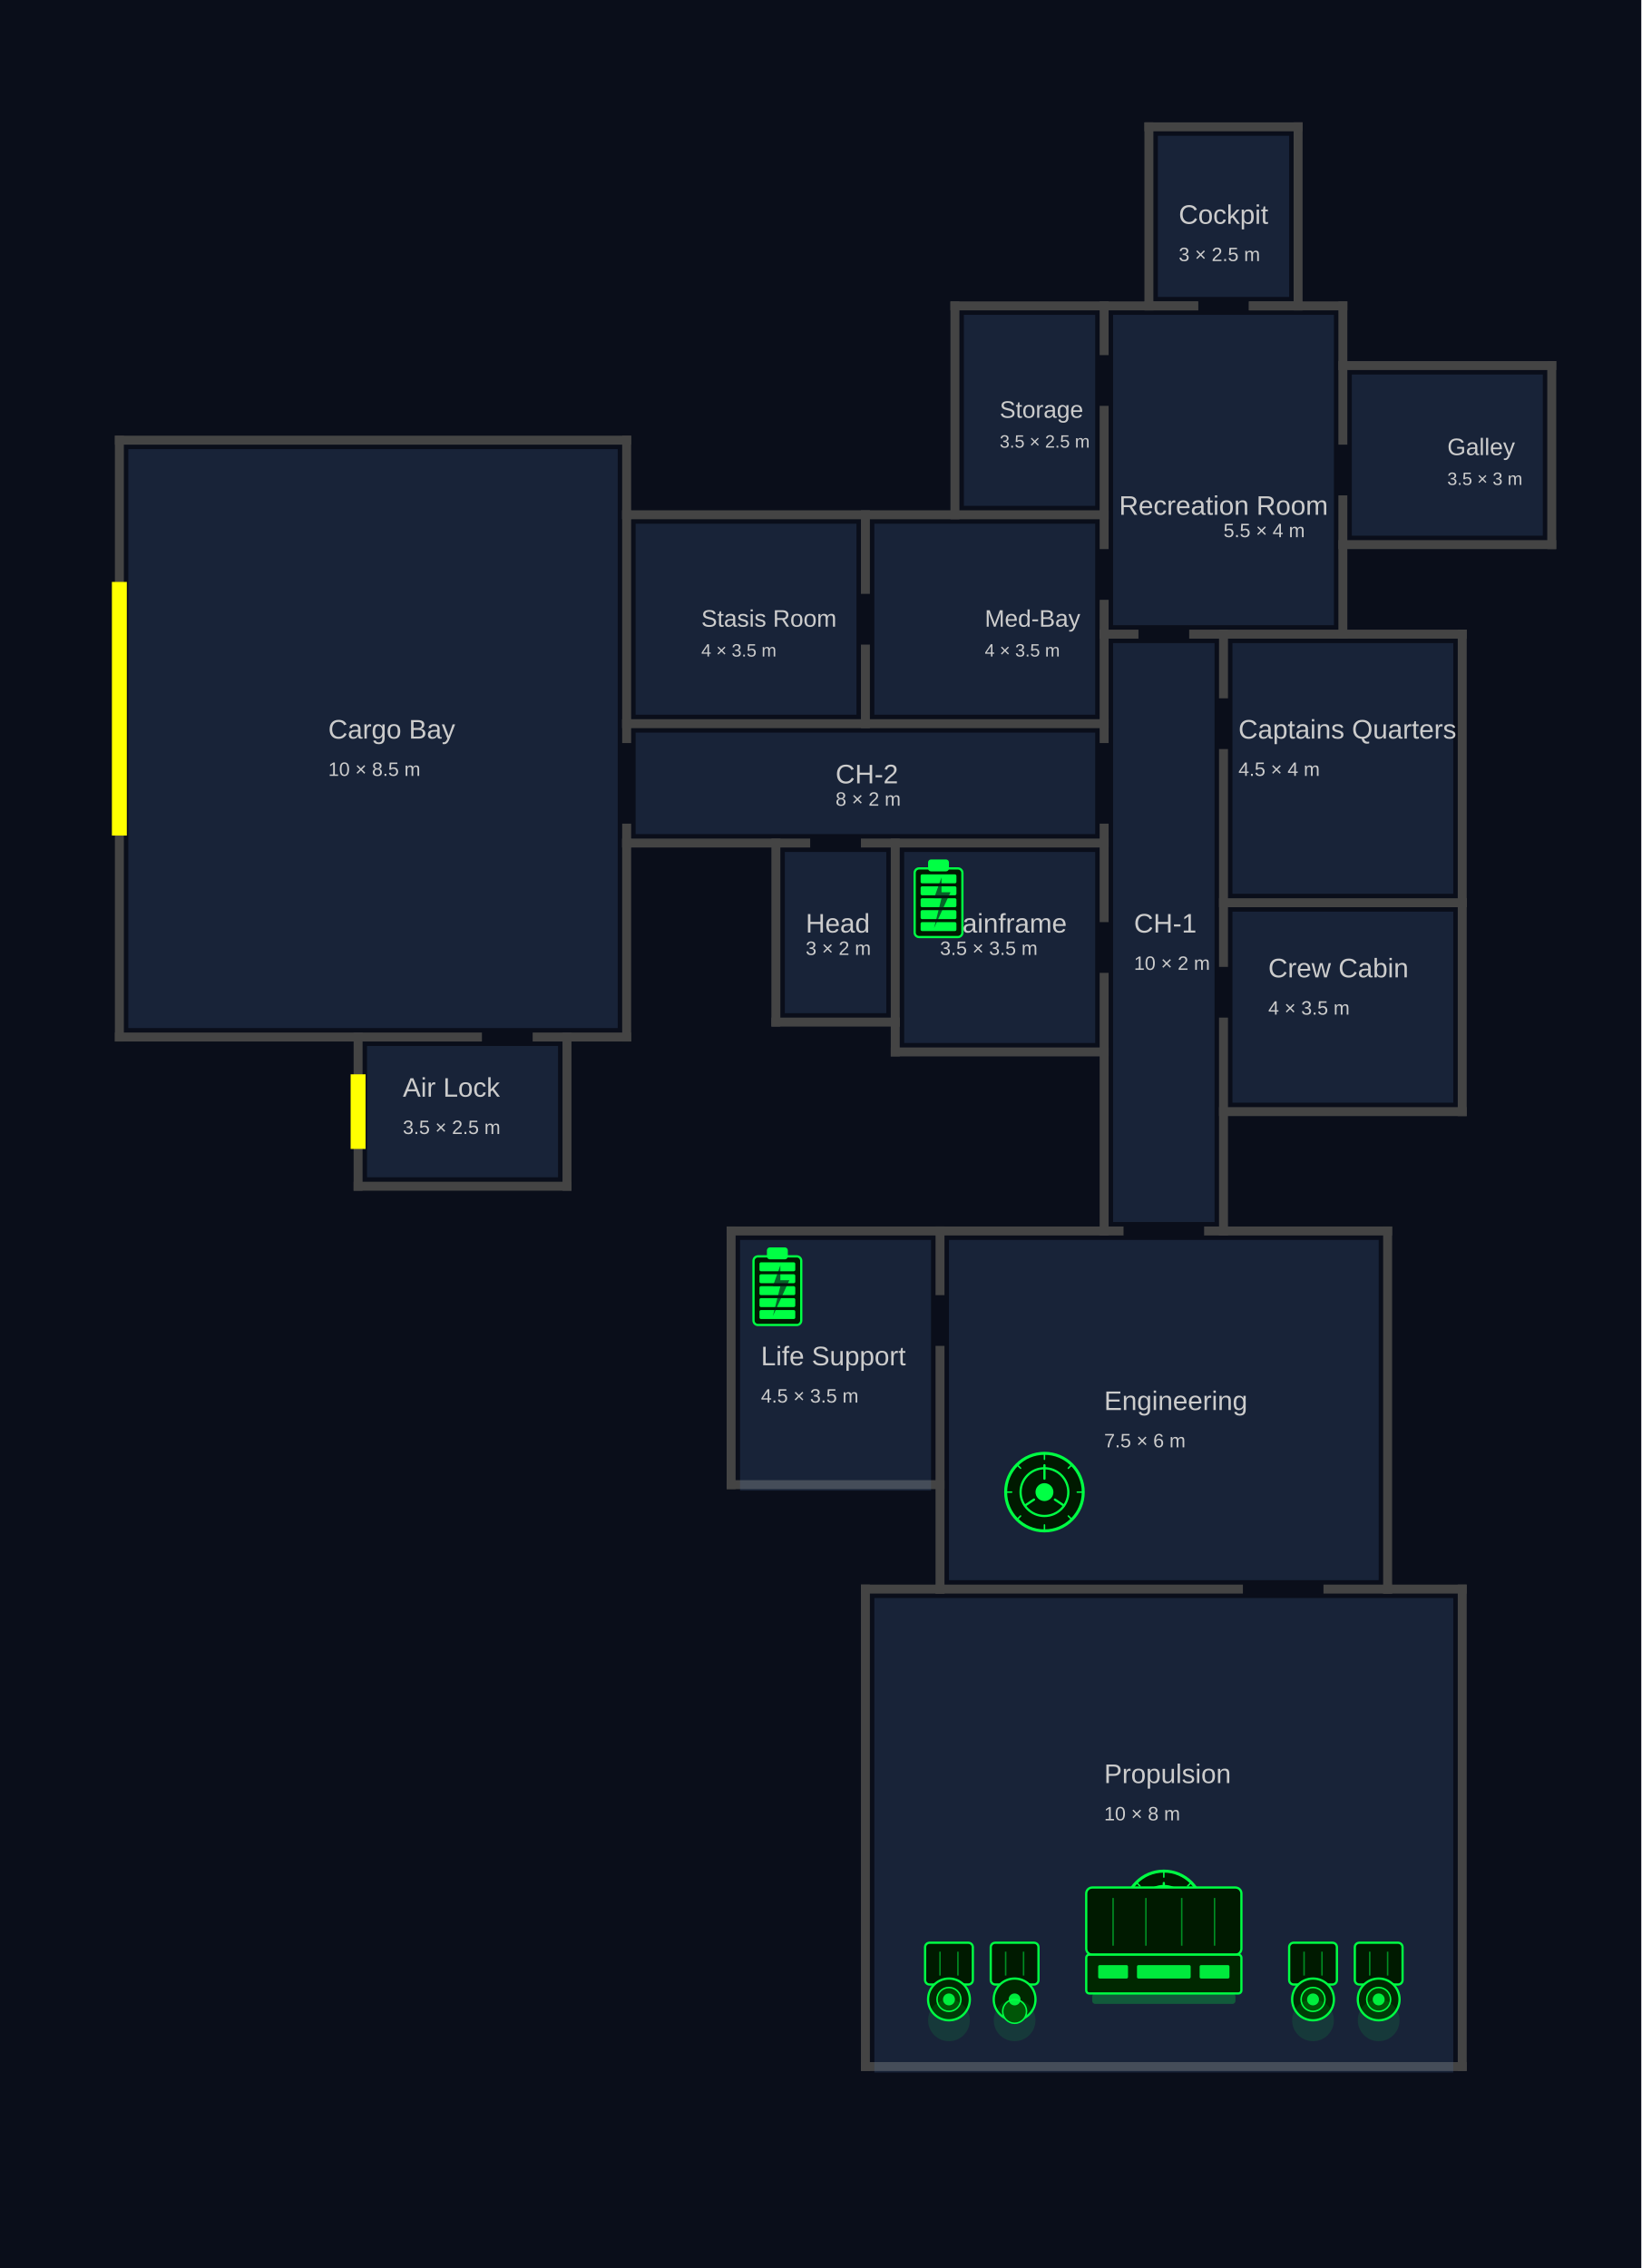
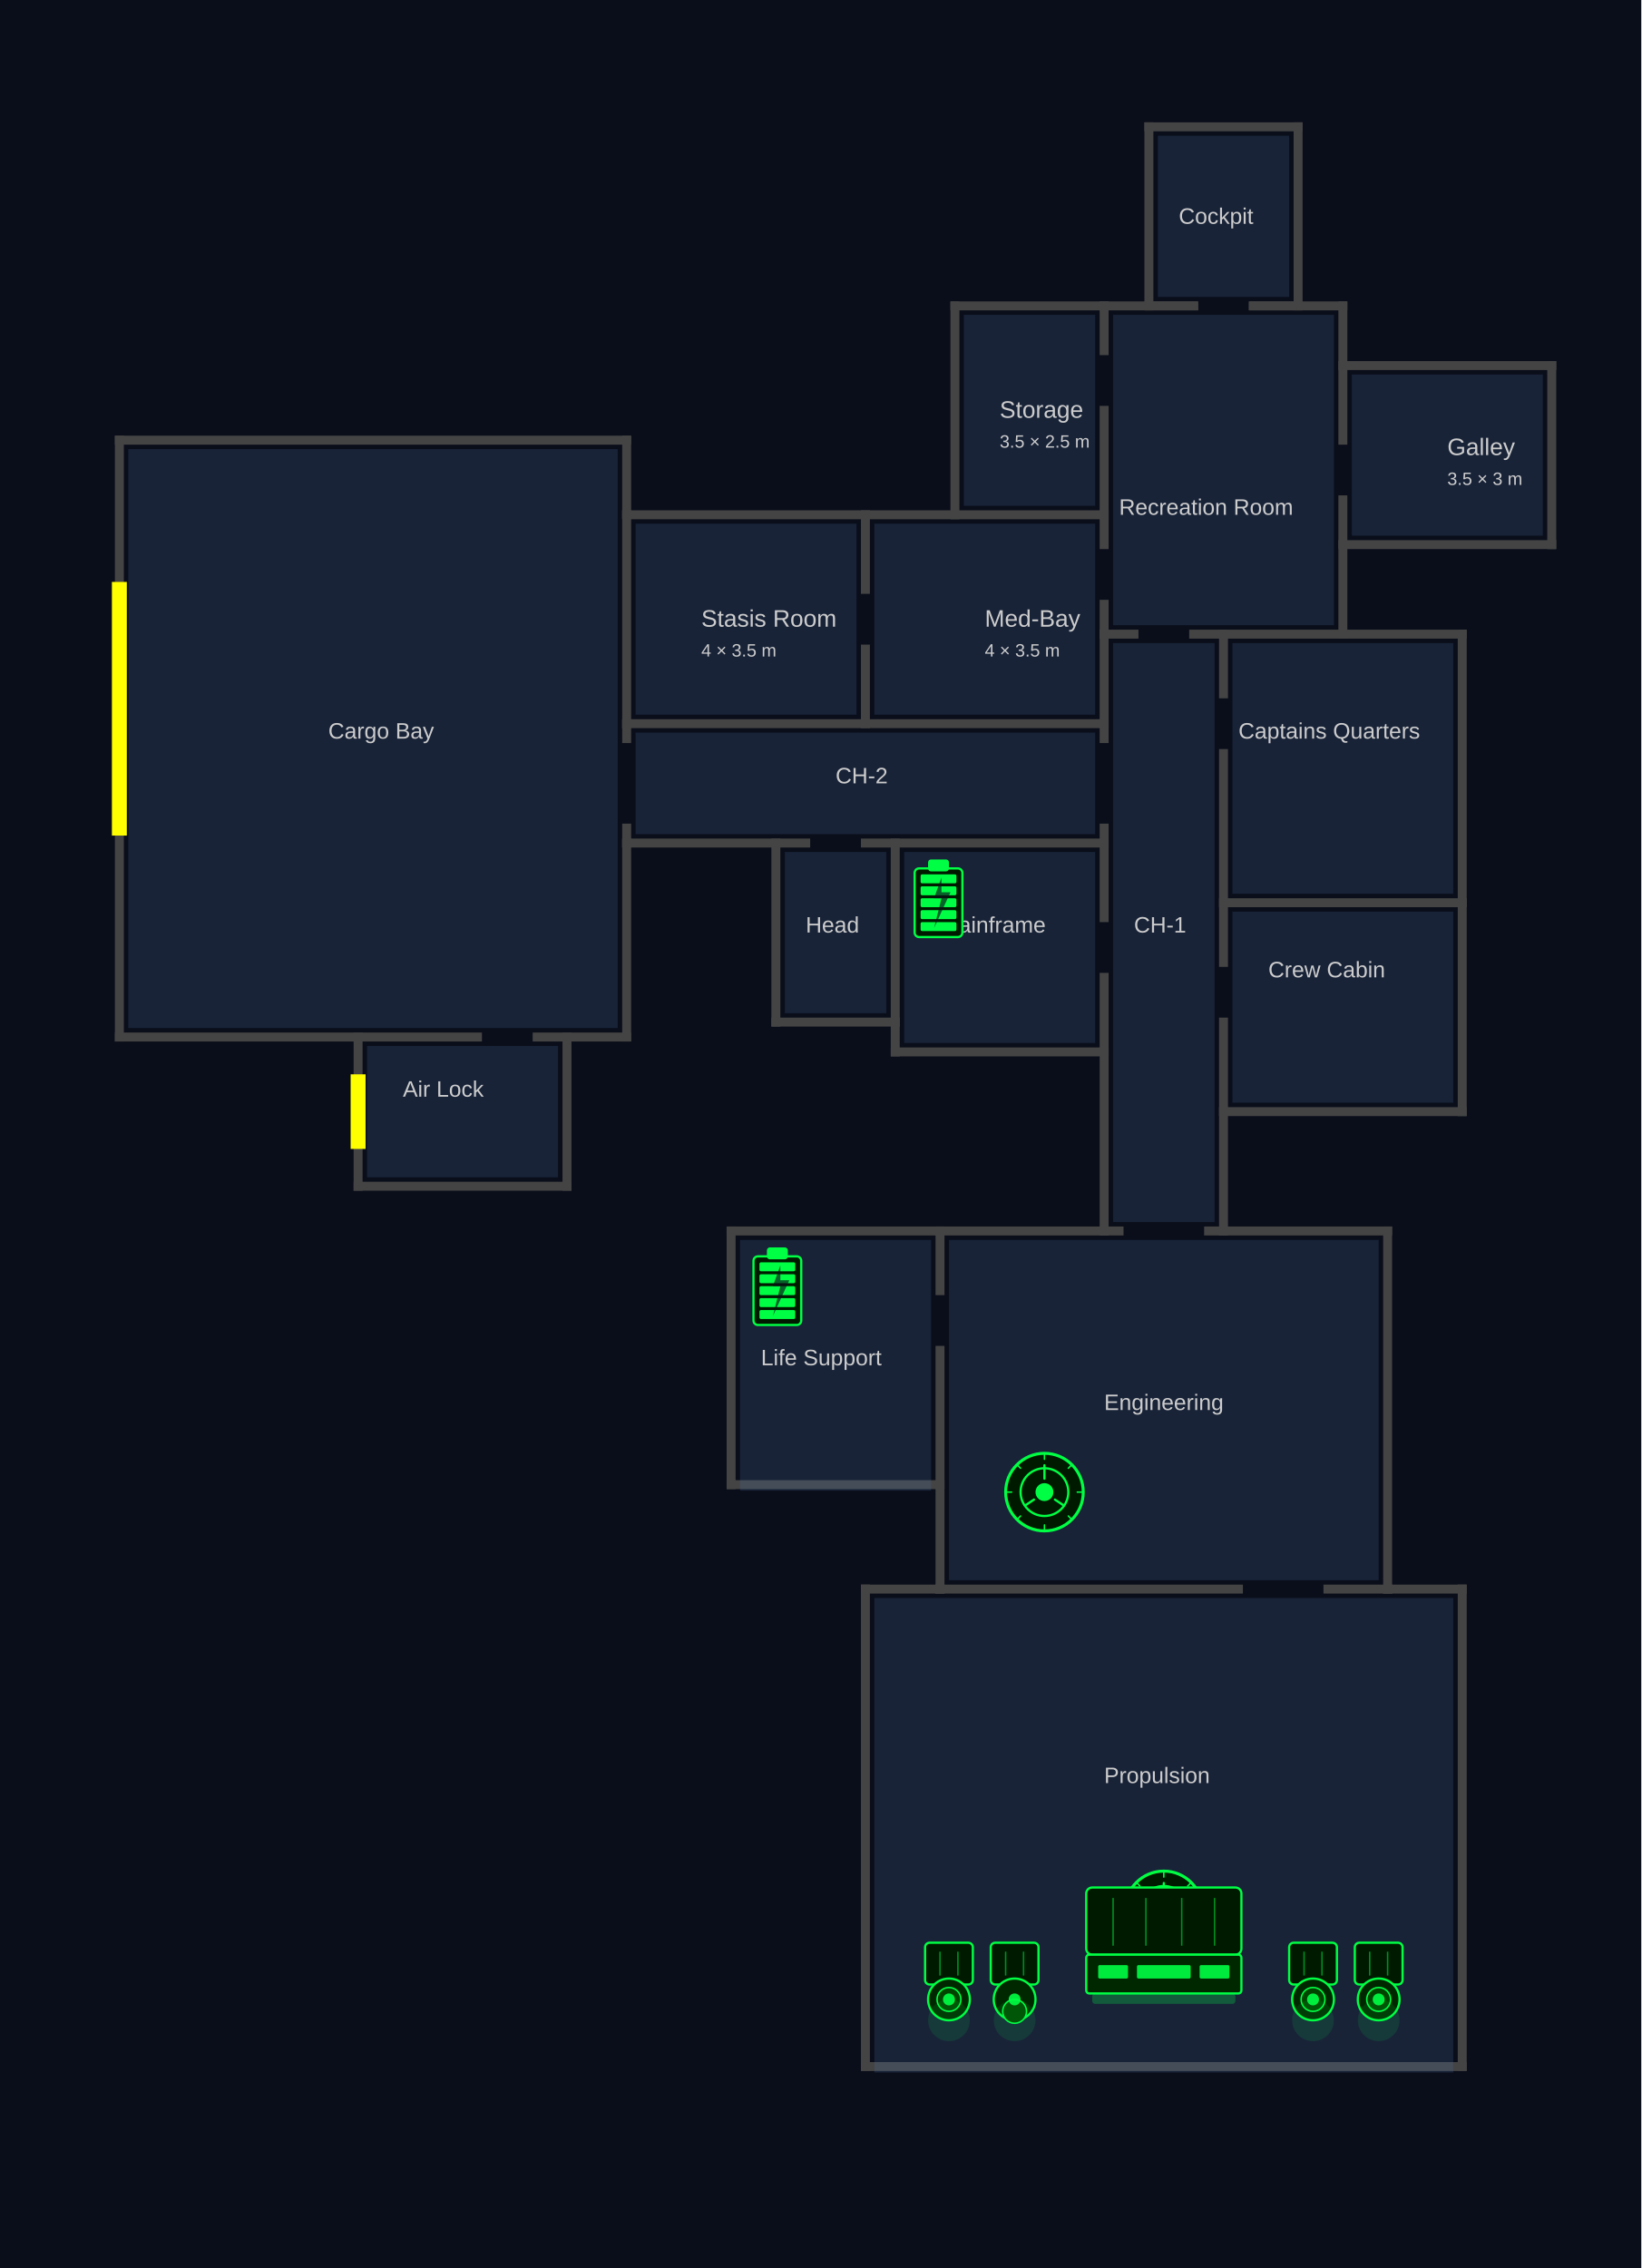
<svg xmlns="http://www.w3.org/2000/svg" width="1100" height="1520" viewBox="0 0 1100 1520">
  <defs>
    <style>
      .wall       { stroke: #444; stroke-width: 6; fill: none; stroke-linecap: square; }
      .room-fill  { fill-opacity: 0.22; stroke: none; }
-       text        { fill: #ccc; font-family: Arial, sans-serif; pointer-events: none; }
+       text        { fill: #ccc; font-family: 'Share Tech Mono', Arial, sans-serif; pointer-events: none; }
    </style>
    <g id="eject-symbol">
      <circle r="26" fill="#1a0000" stroke="#ff4444" stroke-width="2" />
      <polygon points="0,-14 12,2 -12,2" fill="#ff4444" />
      <rect x="-12" y="5" width="24" height="5" rx="1" fill="#ff4444" />
    </g>
  </defs>
  <rect width="100%" height="100%" fill="#0a0e1a" />
  <g class="wall">
    <line x1="740" y1="205" x2="800" y2="205" />
    <line x1="840" y1="205" x2="900" y2="205" />
    <line x1="740" y1="425" x2="760" y2="425" />
    <line x1="800" y1="425" x2="900" y2="425" />
    <line x1="740" y1="205" x2="740" y2="235" />
    <line x1="740" y1="275" x2="740" y2="345" />
    <line x1="740" y1="345" x2="740" y2="365" />
    <line x1="740" y1="425" x2="740" y2="405" />
    <line x1="900" y1="205" x2="900" y2="295" />
    <line x1="900" y1="335" x2="900" y2="425" />
  </g>
  <rect id="rec-room-fill" class="room-fill" x="746" y="211" width="148" height="208" fill="#4a6fa5" />
-   <text x="750" y="345" font-size="18">Recreation Room</text>
-   <text x="820" y="360" font-size="13" fill="#aaa">5.5 × 4 m</text>
+   <text x="750" y="345" font-size="15">Recreation Room</text>
  <g class="wall">
    <line x1="770" y1="85" x2="870" y2="85" />
    <line x1="770" y1="205" x2="800" y2="205" />
    <line x1="840" y1="205" x2="870" y2="205" />
    <line x1="770" y1="85" x2="770" y2="205" />
    <line x1="870" y1="85" x2="870" y2="205" />
  </g>
  <rect id="cockpit-fill" class="room-fill" x="776" y="91" width="88" height="108" fill="#4a6fa5" />
-   <text x="790" y="150" font-size="18">Cockpit</text>
-   <text x="790" y="175" font-size="13" fill="#aaa">3 × 2.5 m</text>
+   <text x="790" y="150" font-size="15">Cockpit</text>
  <g class="wall">
    <line x1="640" y1="205" x2="740" y2="205" />
    <line x1="640" y1="205" x2="640" y2="345" />
  </g>
  <rect id="storage-fill" class="room-fill" x="646" y="211" width="88" height="128" fill="#4a6fa5" />
  <text x="670" y="280" font-size="16">Storage</text>
  <text x="670" y="300" font-size="12" fill="#aaa">3.5 × 2.5 m</text>
  <g class="wall">
    <line x1="580" y1="345" x2="580" y2="395" />
    <line x1="420" y1="345" x2="740" y2="345" />
    <line x1="580" y1="435" x2="580" y2="485" />
    <line x1="420" y1="485" x2="740" y2="485" />
  </g>
  <rect id="medbay-fill" class="room-fill" x="586" y="351" width="148" height="128" fill="#4a6fa5" />
  <text x="660" y="420" font-size="16">Med-Bay</text>
  <text x="660" y="440" font-size="12" fill="#aaa">4 × 3.5 m</text>
  <g class="wall">
    <line x1="420" y1="345" x2="420" y2="485" />
  </g>
  <rect id="stasis-room-fill" class="room-fill" x="426" y="351" width="148" height="128" fill="#4a6fa5" />
  <text x="470" y="420" font-size="16">Stasis Room</text>
  <text x="470" y="440" font-size="12" fill="#aaa">4 × 3.5 m</text>
  <g class="wall">
    <line x1="900" y1="245" x2="1040" y2="245" />
    <line x1="900" y1="365" x2="1040" y2="365" />
    <line x1="1040" y1="245" x2="1040" y2="365" />
  </g>
  <rect id="galley-fill" class="room-fill" x="906" y="251" width="128" height="108" fill="#4a6fa5" />
  <text x="970" y="305" font-size="16">Galley</text>
  <text x="970" y="325" font-size="12" fill="#aaa">3.5 × 3 m</text>
  <g class="wall">
    <line x1="740" y1="825" x2="750" y2="825" />
    <line x1="810" y1="825" x2="820" y2="825" />
    <line x1="740" y1="425" x2="740" y2="495" />
    <line x1="740" y1="555" x2="740" y2="615" />
    <line x1="740" y1="655" x2="740" y2="825" />
    <line x1="820" y1="425" x2="820" y2="465" />
    <line x1="820" y1="505" x2="820" y2="645" />
    <line x1="820" y1="685" x2="820" y2="825" />
  </g>
  <rect id="corridor-main-fill" class="room-fill" x="746" y="431" width="68" height="388" fill="#4a6fa5" />
-   <text x="760" y="625" font-size="18">CH-1</text>
-   <text x="760" y="650" font-size="13" fill="#aaa">10 × 2 m</text>
+   <text x="760" y="625" font-size="15">CH-1</text>
  <g class="wall">
    <line x1="420" y1="565" x2="540" y2="565" />
    <line x1="580" y1="565" x2="740" y2="565" />
    <line x1="420" y1="485" x2="420" y2="495" />
    <line x1="420" y1="555" x2="420" y2="565" />
  </g>
  <rect id="corridor-sub-fill" class="room-fill" x="426" y="491" width="308" height="68" fill="#4a6fa5" />
-   <text x="560" y="525" font-size="18">CH-2</text>
-   <text x="560" y="540" font-size="13" fill="#aaa">8 × 2 m</text>
+   <text x="560" y="525" font-size="15">CH-2</text>
  <g class="wall">
    <line x1="520" y1="565" x2="520" y2="685" />
    <line x1="600" y1="565" x2="600" y2="685" />
    <line x1="520" y1="685" x2="600" y2="685" />
  </g>
  <rect id="bathroom-sub-fill" class="room-fill" x="526" y="571" width="68" height="108" fill="#4a6fa5" />
-   <text x="540" y="625" font-size="18">Head</text>
-   <text x="540" y="640" font-size="13" fill="#aaa">3 × 2 m</text>
+   <text x="540" y="625" font-size="15">Head</text>
  <g class="wall">
    <line x1="600" y1="705" x2="740" y2="705" />
    <line x1="600" y1="685" x2="600" y2="705" />
  </g>
  <rect id="mainframe-sub-fill" class="room-fill" x="606" y="571" width="128" height="128" fill="#4a6fa5" />
-   <text x="630" y="625" font-size="18">Mainframe</text>
-   <text x="630" y="640" font-size="13" fill="#aaa">3.5 × 3.5 m</text>
+   <text x="630" y="625" font-size="15">Mainframe</text>
  <g class="wall">
    <line x1="80" y1="295" x2="420" y2="295" />
    <line x1="80" y1="695" x2="320" y2="695" />
    <line x1="360" y1="695" x2="420" y2="695" />
    <line x1="420" y1="295" x2="420" y2="345" />
    <line x1="420" y1="565" x2="420" y2="695" />
    <line x1="80" y1="295" x2="80" y2="695" />
    <line x1="80" y1="395" x2="80" y2="555" stroke-width="10" stroke="yellow" />
  </g>
  <rect id="cargo-bay-sub-fill" class="room-fill" x="86" y="301" width="328" height="388" fill="#4a6fa5" />
-   <text x="220" y="495" font-size="18">Cargo Bay</text>
-   <text x="220" y="520" font-size="13" fill="#aaa">10 × 8.5 m</text>
+   <text x="220" y="495" font-size="15">Cargo Bay</text>
  <g class="wall">
    <line x1="240" y1="695" x2="240" y2="795" />
    <line x1="240" y1="725" x2="240" y2="765" stroke-width="10" stroke="yellow" />
    <line x1="380" y1="695" x2="380" y2="795" />
    <line x1="240" y1="795" x2="380" y2="795" />
  </g>
  <rect id="airlock-sub-fill" class="room-fill" x="246" y="701" width="128" height="88" fill="#4a6fa5" />
-   <text x="270" y="735" font-size="18">Air Lock</text>
-   <text x="270" y="760" font-size="13" fill="#aaa">3.5 × 2.5 m</text>
+   <text x="270" y="735" font-size="15">Air Lock</text>
  <g class="wall">
    <line x1="630" y1="825" x2="740" y2="825" />
    <line x1="820" y1="825" x2="930" y2="825" />
    <line x1="630" y1="825" x2="630" y2="865" />
    <line x1="630" y1="905" x2="630" y2="1065" />
    <line x1="930" y1="825" x2="930" y2="1065" />
    <line x1="630" y1="1065" x2="830" y2="1065" />
    <line x1="890" y1="1065" x2="930" y2="1065" />
  </g>
  <rect id="engineering-sub-fill" class="room-fill" x="636" y="831" width="288" height="228" fill="#4a6fa5" />
-   <text x="740" y="945" font-size="18">Engineering</text>
-   <text x="740" y="970" font-size="13" fill="#aaa">7.5 × 6 m</text>
+   <text x="740" y="945" font-size="15">Engineering</text>
  <g class="wall">
    <line x1="490" y1="825" x2="630" y2="825" />
    <line x1="490" y1="995" x2="630" y2="995" />
    <line x1="490" y1="825" x2="490" y2="995" />
  </g>
  <rect id="life-support-sub-fill" class="room-fill" x="496" y="831" width="128" height="168" fill="#4a6fa5" />
-   <text x="510" y="915" font-size="18">Life Support</text>
-   <text x="510" y="940" font-size="13" fill="#aaa">4.5 × 3.5 m</text>
+   <text x="510" y="915" font-size="15">Life Support</text>
  <g class="wall">
    <line x1="580" y1="1065" x2="630" y2="1065" />
    <line x1="930" y1="1065" x2="980" y2="1065" />
    <line x1="580" y1="1065" x2="580" y2="1385" />
    <line x1="980" y1="1065" x2="980" y2="1385" />
    <line x1="580" y1="1385" x2="980" y2="1385" />
  </g>
  <rect id="propulsion-sub-fill" class="room-fill" x="586" y="1071" width="388" height="318" fill="#4a6fa5" />
-   <text x="740" y="1195" font-size="18">Propulsion</text>
-   <text x="740" y="1220" font-size="13" fill="#aaa">10 × 8 m</text>
+   <text x="740" y="1195" font-size="15">Propulsion</text>
  <g class="wall">
    <line x1="900" y1="425" x2="980" y2="425" />
    <line x1="820" y1="605" x2="980" y2="605" />
    <line x1="980" y1="605" x2="980" y2="425" />
  </g>
  <rect id="captains-cabin-sub-fill" class="room-fill" x="826" y="431" width="148" height="168" fill="#4a6fa5" />
-   <text x="830" y="495" font-size="18">Captains Quarters</text>
-   <text x="830" y="520" font-size="13" fill="#aaa">4.5 × 4 m</text>
+   <text x="830" y="495" font-size="15">Captains Quarters</text>
  <g class="wall">
    <line x1="980" y1="605" x2="980" y2="745" />
    <line x1="820" y1="745" x2="980" y2="745" />
  </g>
  <rect id="crew-quarters-sub-fill" class="room-fill" x="826" y="611" width="148" height="128" fill="#4a6fa5" />
-   <text x="850" y="655" font-size="18">Crew Cabin</text>
-   <text x="850" y="680" font-size="13" fill="#aaa">4 × 3.5 m</text>
+   <text x="850" y="655" font-size="15">Crew Cabin</text>
  <g id="icon-reactor_core" class="power-icon" transform="translate(700,1000)">
    <circle r="26" fill="#001a00" stroke="#00ff44" stroke-width="2" />
    <circle r="16" fill="#001a00" stroke="#00ff44" stroke-width="1.5" />
    <circle r="6" fill="#00ff44" />
    <line x1="0" y1="-9" x2="0" y2="-18" stroke="#00ff44" stroke-width="1.5" stroke-linecap="round" />
    <line x1="7" y1="5" x2="13" y2="9" stroke="#00ff44" stroke-width="1.5" stroke-linecap="round" />
    <line x1="-7" y1="5" x2="-13" y2="9" stroke="#00ff44" stroke-width="1.5" stroke-linecap="round" />
    <line x1="0" y1="-22" x2="0" y2="-26" stroke="#00ff44" stroke-width="1" stroke-linecap="round" />
    <line x1="0" y1="22" x2="0" y2="26" stroke="#00ff44" stroke-width="1" stroke-linecap="round" />
    <line x1="22" y1="0" x2="26" y2="0" stroke="#00ff44" stroke-width="1" stroke-linecap="round" />
    <line x1="-22" y1="0" x2="-26" y2="0" stroke="#00ff44" stroke-width="1" stroke-linecap="round" />
    <line x1="16" y1="-16" x2="18" y2="-18" stroke="#00ff44" stroke-width="1" stroke-linecap="round" />
    <line x1="-16" y1="-16" x2="-18" y2="-18" stroke="#00ff44" stroke-width="1" stroke-linecap="round" />
    <line x1="16" y1="16" x2="18" y2="18" stroke="#00ff44" stroke-width="1" stroke-linecap="round" />
    <line x1="-16" y1="16" x2="-18" y2="18" stroke="#00ff44" stroke-width="1" stroke-linecap="round" />
  </g>
  <g id="icon-propulsion_reactor" class="power-icon" transform="translate(780,1280)">
    <circle r="26" fill="#001a00" stroke="#00ff44" stroke-width="2" />
    <circle r="16" fill="#001a00" stroke="#00ff44" stroke-width="1.5" />
    <circle r="6" fill="#00ff44" />
    <line x1="0" y1="-9" x2="0" y2="-18" stroke="#00ff44" stroke-width="1.5" stroke-linecap="round" />
    <line x1="7" y1="5" x2="13" y2="9" stroke="#00ff44" stroke-width="1.5" stroke-linecap="round" />
    <line x1="-7" y1="5" x2="-13" y2="9" stroke="#00ff44" stroke-width="1.5" stroke-linecap="round" />
    <line x1="0" y1="-22" x2="0" y2="-26" stroke="#00ff44" stroke-width="1" stroke-linecap="round" />
    <line x1="0" y1="22" x2="0" y2="26" stroke="#00ff44" stroke-width="1" stroke-linecap="round" />
    <line x1="22" y1="0" x2="26" y2="0" stroke="#00ff44" stroke-width="1" stroke-linecap="round" />
    <line x1="-22" y1="0" x2="-26" y2="0" stroke="#00ff44" stroke-width="1" stroke-linecap="round" />
    <line x1="16" y1="-16" x2="18" y2="-18" stroke="#00ff44" stroke-width="1" stroke-linecap="round" />
    <line x1="-16" y1="-16" x2="-18" y2="-18" stroke="#00ff44" stroke-width="1" stroke-linecap="round" />
    <line x1="16" y1="16" x2="18" y2="18" stroke="#00ff44" stroke-width="1" stroke-linecap="round" />
    <line x1="-16" y1="16" x2="-18" y2="18" stroke="#00ff44" stroke-width="1" stroke-linecap="round" />
  </g>
  <g id="icon-BAT-LS-01" class="power-icon">
    <rect id="icon-BAT-LS-01-body" x="505" y="842" width="32" height="46" rx="3" fill="#001a00" stroke="#00ff44" stroke-width="1.5" />
    <rect id="icon-BAT-LS-01-nub" x="514" y="836" width="14" height="8" rx="2" fill="#00ff44" />
    <rect id="icon-BAT-LS-01-b5" x="509" y="878" width="24" height="6" rx="1" fill="#00ff44" />
    <rect id="icon-BAT-LS-01-b4" x="509" y="870" width="24" height="6" rx="1" fill="#00ff44" />
    <rect id="icon-BAT-LS-01-b3" x="509" y="862" width="24" height="6" rx="1" fill="#00ff44" />
    <rect id="icon-BAT-LS-01-b2" x="509" y="854" width="24" height="6" rx="1" fill="#00ff44" />
    <rect id="icon-BAT-LS-01-b1" x="509" y="846" width="24" height="6" rx="1" fill="#00ff44" />
    <path id="icon-BAT-LS-01-bolt" d="M523 848 L518 862 L523 862 L518 882 L529 858 L523 858 Z" fill="#0a0e1a" opacity="0.65" />
  </g>
  <g id="icon-BAT-MF-01" class="power-icon">
    <rect id="icon-BAT-MF-01-body" x="613" y="582" width="32" height="46" rx="3" fill="#001a00" stroke="#00ff44" stroke-width="1.5" />
    <rect id="icon-BAT-MF-01-nub" x="622" y="576" width="14" height="8" rx="2" fill="#00ff44" />
    <rect id="icon-BAT-MF-01-b5" x="617" y="618" width="24" height="6" rx="1" fill="#00ff44" />
    <rect id="icon-BAT-MF-01-b4" x="617" y="610" width="24" height="6" rx="1" fill="#00ff44" />
    <rect id="icon-BAT-MF-01-b3" x="617" y="602" width="24" height="6" rx="1" fill="#00ff44" />
    <rect id="icon-BAT-MF-01-b2" x="617" y="594" width="24" height="6" rx="1" fill="#00ff44" />
    <rect id="icon-BAT-MF-01-b1" x="617" y="586" width="24" height="6" rx="1" fill="#00ff44" />
    <path id="icon-BAT-MF-01-bolt" d="M631 588 L626 602 L631 602 L626 622 L637 598 L631 598 Z" fill="#0a0e1a" opacity="0.65" />
  </g>
  <g id="icon-sublight_left" class="power-icon" transform="translate(658,1340)">
    <g transform="translate(-22,0)">
      <rect x="-16" y="-38" width="32" height="28" rx="3" fill="#001a00" stroke="#00ff44" stroke-width="1.5" />
      <line x1="-6" y1="-32" x2="-6" y2="-16" stroke="#00ff44" stroke-width="1" opacity="0.5" />
      <line x1="6" y1="-32" x2="6" y2="-16" stroke="#00ff44" stroke-width="1" opacity="0.5" />
      <circle cx="0" cy="0" r="14" fill="#002800" stroke="#00ff44" stroke-width="1.5" />
      <circle cx="0" cy="0" r="8" fill="#004400" stroke="#00ff44" stroke-width="1" />
      <circle cx="0" cy="0" r="4" fill="#00ff44" opacity="0.9" />
      <circle cx="0" cy="14" r="14" fill="#00ff44" opacity="0.1" />
    </g>
    <g transform="translate(22,0)">
      <rect x="-16" y="-38" width="32" height="28" rx="3" fill="#001a00" stroke="#00ff44" stroke-width="1.5" />
      <line x1="-6" y1="-32" x2="-6" y2="-16" stroke="#00ff44" stroke-width="1" opacity="0.5" />
      <line x1="6" y1="-32" x2="6" y2="-16" stroke="#00ff44" stroke-width="1" opacity="0.5" />
      <circle cx="0" cy="0" r="14" fill="#002800" stroke="#00ff44" stroke-width="1.5" />
      <circle cx="0" cy="8" r="8" fill="#004400" stroke="#00ff44" stroke-width="1" />
      <circle cx="0" cy="0" r="4" fill="#00ff44" opacity="0.9" />
      <circle cx="0" cy="14" r="14" fill="#00ff44" opacity="0.1" />
    </g>
  </g>
  <g id="icon-ftl_engine" class="power-icon" transform="translate(780,1320)">
    <rect x="-52" y="-55" width="104" height="45" rx="4" fill="#001a00" stroke="#00ff44" stroke-width="1.5" />
    <line x1="-34" y1="-48" x2="-34" y2="-16" stroke="#00ff44" stroke-width="1" opacity="0.5" />
    <line x1="-12" y1="-48" x2="-12" y2="-16" stroke="#00ff44" stroke-width="1" opacity="0.5" />
    <line x1="12" y1="-48" x2="12" y2="-16" stroke="#00ff44" stroke-width="1" opacity="0.5" />
    <line x1="34" y1="-48" x2="34" y2="-16" stroke="#00ff44" stroke-width="1" opacity="0.5" />
    <rect x="-52" y="-10" width="104" height="26" rx="2" fill="#002800" stroke="#00ff44" stroke-width="1.5" />
    <rect x="-44" y="-3" width="20" height="9" rx="1" fill="#00ff44" opacity="0.9" />
    <rect x="-18" y="-3" width="36" height="9" rx="1" fill="#00ff44" opacity="0.9" />
    <rect x="24" y="-3" width="20" height="9" rx="1" fill="#00ff44" opacity="0.9" />
    <rect x="-48" y="16" width="96" height="7" rx="2" fill="#00ff44" opacity="0.25" />
  </g>
  <g id="icon-sublight_right" class="power-icon" transform="translate(902,1340)">
    <g transform="translate(-22,0)">
      <rect x="-16" y="-38" width="32" height="28" rx="3" fill="#001a00" stroke="#00ff44" stroke-width="1.5" />
      <line x1="-6" y1="-32" x2="-6" y2="-16" stroke="#00ff44" stroke-width="1" opacity="0.5" />
      <line x1="6" y1="-32" x2="6" y2="-16" stroke="#00ff44" stroke-width="1" opacity="0.5" />
      <circle cx="0" cy="0" r="14" fill="#002800" stroke="#00ff44" stroke-width="1.5" />
      <circle cx="0" cy="0" r="8" fill="#004400" stroke="#00ff44" stroke-width="1" />
      <circle cx="0" cy="0" r="4" fill="#00ff44" opacity="0.9" />
      <circle cx="0" cy="14" r="14" fill="#00ff44" opacity="0.1" />
    </g>
    <g transform="translate(22,0)">
      <rect x="-16" y="-38" width="32" height="28" rx="3" fill="#001a00" stroke="#00ff44" stroke-width="1.5" />
      <line x1="-6" y1="-32" x2="-6" y2="-16" stroke="#00ff44" stroke-width="1" opacity="0.5" />
      <line x1="6" y1="-32" x2="6" y2="-16" stroke="#00ff44" stroke-width="1" opacity="0.5" />
      <circle cx="0" cy="0" r="14" fill="#002800" stroke="#00ff44" stroke-width="1.5" />
      <circle cx="0" cy="0" r="8" fill="#004400" stroke="#00ff44" stroke-width="1" />
      <circle cx="0" cy="0" r="4" fill="#00ff44" opacity="0.9" />
      <circle cx="0" cy="14" r="14" fill="#00ff44" opacity="0.1" />
    </g>
  </g>
  <g id="icon-reactor_core-ejected" class="power-icon" transform="translate(700,1000)" style="display:none">
    <use href="#eject-symbol" />
  </g>
  <g id="icon-propulsion_reactor-ejected" class="power-icon" transform="translate(780,1280)" style="display:none">
    <use href="#eject-symbol" />
  </g>
</svg>
